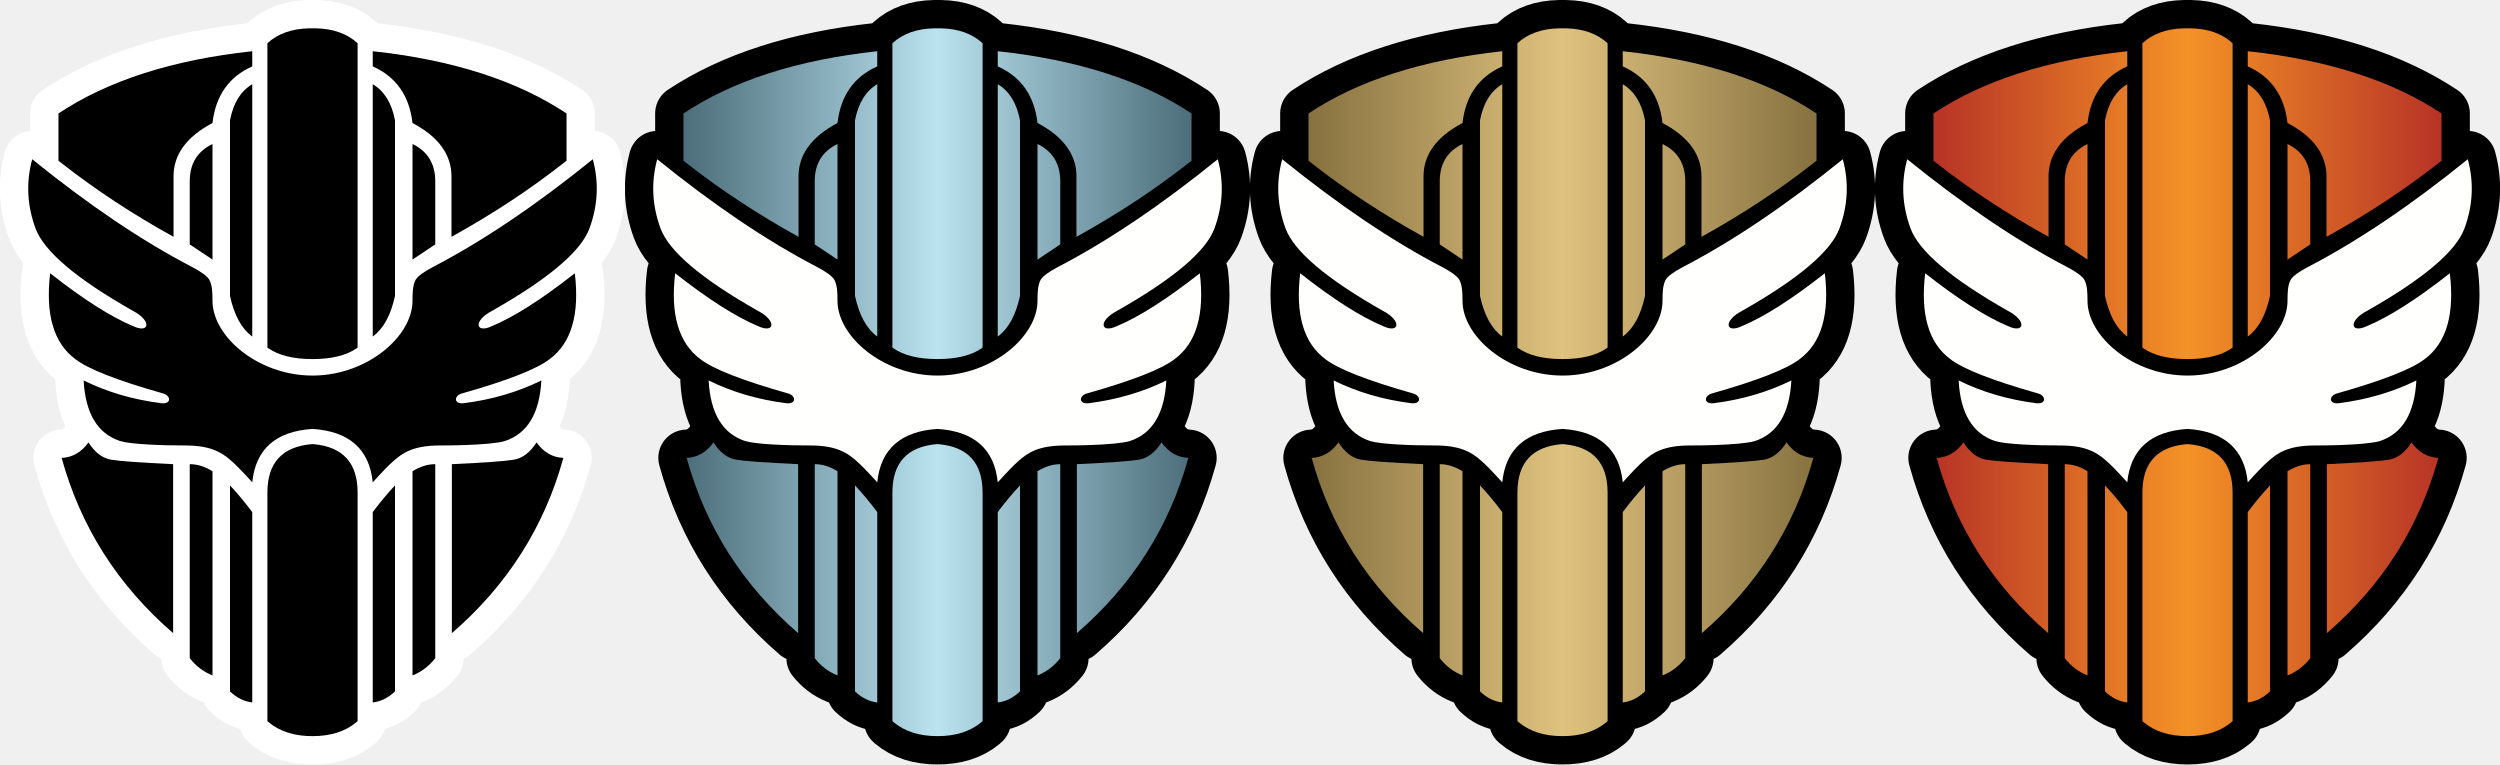
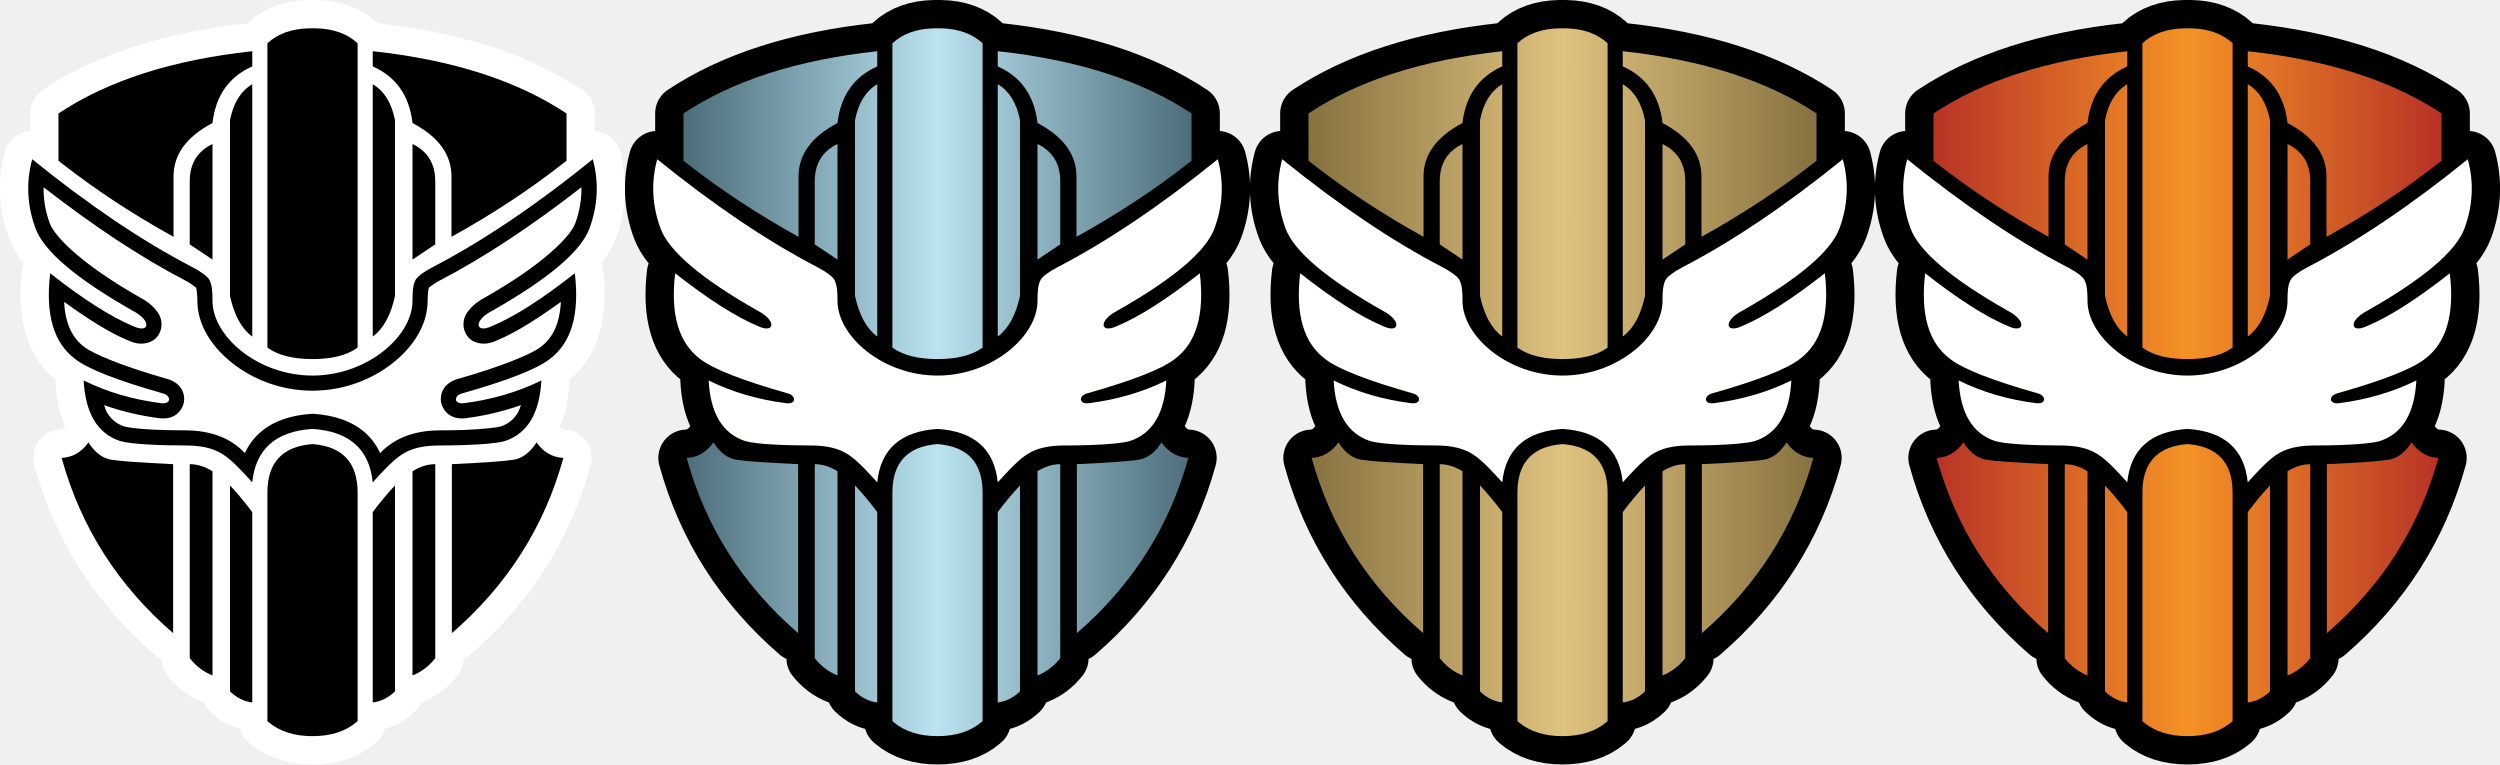
<svg xmlns="http://www.w3.org/2000/svg" xmlns:xlink="http://www.w3.org/1999/xlink" class="set-header-symbol" focusable="false" aria-hidden="true" viewBox="0 0 706.389 216" version="1.1" id="svg4" width="706.389" height="216">
  <defs id="defs8">
    <linearGradient id="linearGradient1067">
      <stop style="stop-color:#b73326;stop-opacity:1" offset="0" id="stop1061" />
      <stop id="stop1063" offset="0.5" style="stop-color:#f49226;stop-opacity:1" />
      <stop style="stop-color:#b73326;stop-opacity:1" offset="1" id="stop1065" />
    </linearGradient>
    <linearGradient id="linearGradient1083">
      <stop style="stop-color:#86713f;stop-opacity:1" offset="0" id="stop1077" />
      <stop id="stop1079" offset="0.5" style="stop-color:#dfc27f;stop-opacity:1" />
      <stop style="stop-color:#86713f;stop-opacity:1" offset="1" id="stop1081" />
    </linearGradient>
    <linearGradient id="linearGradient1099">
      <stop style="stop-color:#4c6d7a;stop-opacity:1" offset="0" id="stop1093" />
      <stop id="stop1095" offset="0.5" style="stop-color:#bae2ef;stop-opacity:1" />
      <stop style="stop-color:#4c6d7a;stop-opacity:1" offset="1" id="stop1097" />
    </linearGradient>
    <linearGradient xlink:href="#linearGradient1067" id="linearGradient2114" x1="-285.522" y1="92.116" x2="-141.964" y2="92.116" gradientUnits="userSpaceOnUse" />
    <linearGradient xlink:href="#linearGradient1083" id="linearGradient2439" gradientUnits="userSpaceOnUse" x1="-285.522" y1="92.116" x2="-141.964" y2="92.116" gradientTransform="translate(-186.02,-7.154613)" />
    <linearGradient xlink:href="#linearGradient1099" id="linearGradient2476" gradientUnits="userSpaceOnUse" x1="-285.522" y1="92.116" x2="-141.964" y2="92.116" gradientTransform="translate(-355.9421,-0.894324)" />
  </defs>
  <g id="g2389" transform="translate(831.8348,15.88432)">
    <path d="m -226.203,188.124 -0.283,-0.245 v -64.572 c 0,-8.492 4.248,-13.063 12.743,-13.712 l 0.347,0.029 c 8.264,0.746 12.396,5.307 12.396,13.683 v 64.572 l -0.283,0.245 c -3.144,2.661 -7.297,3.992 -12.46,3.992 -5.163,0 -9.316,-1.33 -12.46,-3.992 z m -10.854,-66.853 c 2.097,2.226 4.194,4.74 6.29,7.543 v 53.78 c -2.3,-0.26 -4.396,-1.302 -6.29,-3.127 z m 46.626,0 v 58.196 c -1.894,1.825 -3.99,2.867 -6.29,3.127 v -53.78 c 2.096,-2.803 4.193,-5.317 6.29,-7.543 z m -58,-6.002 c 2.143,0 4.286,0.667 6.43,2.003 v 57.692 c -2.51,-0.993 -4.652,-2.617 -6.43,-4.872 z m 69.373,0 v 54.823 c -1.777,2.255 -3.92,3.879 -6.428,4.872 v -57.692 c 2.143,-1.336 4.286,-2.003 6.428,-2.003 z m -97.99,-6.146 c 1.819,2.845 3.957,4.473 6.415,4.884 2.458,0.411 8.295,0.832 17.51,1.262 v 47.744 c -15.636,-13.513 -26.137,-30.018 -31.503,-49.516 3.071,-0.136 5.598,-1.594 7.579,-4.374 z m 126.607,0 c 1.981,2.78 4.508,4.238 7.579,4.374 -5.366,19.498 -15.867,36.003 -31.504,49.516 v -47.744 c 9.216,-0.43 15.053,-0.85 17.511,-1.262 2.458,-0.41 4.596,-2.039 6.414,-4.884 z m -80.325,11.283 c -2.68,-2.968 -4.636,-4.98 -5.868,-6.033 l -0.144,-0.128 -0.293,-0.255 c -2.513,-2.157 -5.614,-4.004 -12.68,-4.004 -6.647,0 -15.289,-0.32 -18.353,-1.251 -6.371,-2.102 -9.806,-7.81 -10.306,-17.125 6.615,3.28 13.952,5.43 22.012,6.448 2.885,0.265 2.669,-2.22 0.334,-2.797 -12.849,-3.644 -21.084,-6.873 -24.707,-9.687 -6.116,-4.55 -8.48,-12.63 -7.092,-24.24 9.317,7.32 17.115,12.293 23.393,14.916 4.7,2.224 5.395,-1.492 0,-4.293 -16,-9.073 -25.185,-16.86 -27.556,-23.36 -2.371,-6.503 -2.676,-12.998 -0.916,-19.486 16.045,12.99 31.111,23.143 45.195,30.46 2.59,1.363 4.204,2.55 4.838,3.563 0.861,1.573 0.907,3.812 0.907,5.963 0,10.108 12.896,21.138 28.258,21.138 l 0.46,-0.003 c 15.158,-0.217 27.798,-11.128 27.798,-21.135 0,-2.151 0.046,-4.39 0.907,-5.963 0.634,-1.012 2.247,-2.2 4.838,-3.563 14.085,-7.317 29.15,-17.47 45.196,-30.46 1.76,6.49 1.454,12.984 -0.917,19.485 -2.371,6.501 -11.557,14.288 -27.556,23.361 -5.395,2.801 -4.7,6.517 0,4.293 6.278,-2.623 14.076,-7.595 23.393,-14.917 1.388,11.611 -0.976,19.691 -7.092,24.241 -3.623,2.814 -11.858,6.043 -24.707,9.687 -2.335,0.577 -2.551,3.062 0.334,2.797 8.06,-1.019 15.397,-3.168 22.012,-6.448 -0.5,9.315 -3.935,15.023 -10.306,17.125 -2.023,0.615 -6.474,0.963 -11.179,1.129 l -0.857,0.028 c -2.15,0.065 -4.323,0.094 -6.317,0.094 -7.482,0 -10.518,2.07 -13.117,4.387 -1.232,1.054 -3.187,3.065 -5.868,6.033 -0.95,-9.386 -6.623,-14.418 -17.022,-15.098 -10.399,0.68 -16.073,5.712 -17.022,15.098 z m 4.551,-37.882 -0.272,-0.194 v -85.997 c 2.953,-2.716 6.898,-4.12 11.835,-4.213 l 0.452,-0.004 0.457,0.002 0.457,-0.002 0.452,0.004 c 4.937,0.093 8.882,1.497 11.834,4.213 v 85.997 l -0.272,0.194 c -2.944,2.033 -7.1,3.05 -12.471,3.05 -5.37,0 -9.527,-1.017 -12.47,-3.05 z m -4.551,-74.61 v 71.29 c -3.016,-2.193 -5.112,-6.024 -6.291,-11.491 v -49.598 c 0.93,-4.874 3.027,-8.274 6.29,-10.2 z m 34.044,0 c 3.264,1.927 5.361,5.327 6.291,10.2 v 49.599 c -1.179,5.467 -3.275,9.298 -6.29,11.492 v -71.29 z m -45.28,16.895 v 32.652 a 375.803,375.803 0 0 0 -6.428,-4.285 v -17.827 c 0,-4.968 2.142,-8.48 6.428,-10.54 z m 56.516,0 c 4.286,2.06 6.428,5.572 6.428,10.54 v 17.827 a 375.803,375.803 0 0 0 -6.428,4.285 z m -45.279,-26.221 v 4.285 c -6.605,2.95 -10.35,8.284 -11.236,16.001 -7.36,3.886 -11.032,8.946 -11.012,15.178 l 0.004,0.33 v 16.65 c -11.44,-6.328 -21.927,-13.22 -31.458,-20.677 l -1.055,-0.831 v -13.353 c 13.98,-9.288 32.232,-15.15 54.757,-17.584 z m 34.044,0 c 22.525,2.434 40.777,8.296 54.757,17.584 v 13.352 l -1.055,0.83 c -9.531,7.458 -20.018,14.35 -31.458,20.677 v -16.65 l 0.004,-0.329 c 0.02,-6.232 -3.651,-11.292 -11.012,-15.178 -0.886,-7.717 -4.631,-13.05 -11.236,-16 v -4.287 z" fill="#000000" fill-rule="nonzero" id="path2-0" style="fill:none;stroke:#000000;stroke-width:16;stroke-linecap:butt;stroke-linejoin:round;stroke-miterlimit:4;stroke-dasharray:none;stroke-opacity:1" />
    <path d="m -226.203,188.124 -0.283,-0.245 v -64.572 c 0,-8.492 4.248,-13.063 12.743,-13.712 l 0.347,0.029 c 8.264,0.746 12.396,5.307 12.396,13.683 v 64.572 l -0.283,0.245 c -3.144,2.661 -7.297,3.992 -12.46,3.992 -5.163,0 -9.316,-1.33 -12.46,-3.992 z m -10.854,-66.853 c 2.097,2.226 4.194,4.74 6.29,7.543 v 53.78 c -2.3,-0.26 -4.396,-1.302 -6.29,-3.127 z m 46.626,0 v 58.196 c -1.894,1.825 -3.99,2.867 -6.29,3.127 v -53.78 c 2.096,-2.803 4.193,-5.317 6.29,-7.543 z m -58,-6.002 c 2.143,0 4.286,0.667 6.43,2.003 v 57.692 c -2.51,-0.993 -4.652,-2.617 -6.43,-4.872 z m 69.373,0 v 54.823 c -1.777,2.255 -3.92,3.879 -6.428,4.872 v -57.692 c 2.143,-1.336 4.286,-2.003 6.428,-2.003 z m -97.99,-6.146 c 1.819,2.845 3.957,4.473 6.415,4.884 2.458,0.411 8.295,0.832 17.51,1.262 v 47.744 c -15.636,-13.513 -26.137,-30.018 -31.503,-49.516 3.071,-0.136 5.598,-1.594 7.579,-4.374 z m 126.607,0 c 1.981,2.78 4.508,4.238 7.579,4.374 -5.366,19.498 -15.867,36.003 -31.504,49.516 v -47.744 c 9.216,-0.43 15.053,-0.85 17.511,-1.262 2.458,-0.41 4.596,-2.039 6.414,-4.884 z m -75.774,-26.599 -0.272,-0.194 v -85.997 c 2.953,-2.716 6.898,-4.12 11.835,-4.213 l 0.452,-0.004 0.457,0.002 0.457,-0.002 0.452,0.004 c 4.937,0.093 8.882,1.497 11.834,4.213 v 85.997 l -0.272,0.194 c -2.944,2.033 -7.1,3.05 -12.471,3.05 -5.37,0 -9.527,-1.017 -12.47,-3.05 z m -4.551,-74.61 v 71.29 c -3.016,-2.193 -5.112,-6.024 -6.291,-11.491 v -49.598 c 0.93,-4.874 3.027,-8.274 6.29,-10.2 z m 34.044,0 c 3.264,1.927 5.361,5.327 6.291,10.2 v 49.599 c -1.179,5.467 -3.275,9.298 -6.29,11.492 v -71.29 z m -45.28,16.895 v 32.652 c -2.128,-1.45 -4.271,-2.879 -6.428,-4.285 v -17.827 c 0,-4.968 2.142,-8.48 6.428,-10.54 z m 56.516,0 c 4.286,2.06 6.428,5.572 6.428,10.54 v 17.827 c -2.157,1.406 -4.3,2.835 -6.428,4.285 z m -45.279,-26.221 v 4.285 c -6.605,2.95 -10.35,8.284 -11.236,16.001 -7.36,3.886 -11.032,8.946 -11.012,15.178 l 0.004,0.33 v 16.65 c -11.44,-6.328 -21.927,-13.22 -31.458,-20.677 l -1.055,-0.831 v -13.353 c 13.98,-9.288 32.232,-15.15 54.757,-17.584 z m 34.044,0 c 22.525,2.434 40.777,8.296 54.757,17.584 v 13.352 l -1.055,0.83 c -9.531,7.458 -20.018,14.35 -31.458,20.677 v -16.65 l 0.004,-0.329 c 0.02,-6.232 -3.651,-11.292 -11.012,-15.178 -0.886,-7.717 -4.631,-13.05 -11.236,-16 v -4.287 z" fill="#000000" fill-rule="nonzero" id="path2-2" style="fill:url(#linearGradient2114);fill-opacity:1" />
    <path style="fill:#fffffd;fill-opacity:1" d="m -230.766,120.406 c -2.68,-2.968 -4.636,-4.98 -5.868,-6.033 l -0.144,-0.128 -0.293,-0.255 c -2.513,-2.157 -5.614,-4.004 -12.68,-4.004 -6.647,0 -15.289,-0.32 -18.353,-1.251 -6.371,-2.102 -9.806,-7.81 -10.306,-17.125 6.615,3.28 13.952,5.43 22.012,6.448 2.885,0.265 2.669,-2.22 0.334,-2.797 -12.849,-3.644 -21.084,-6.873 -24.707,-9.687 -6.116,-4.55 -8.48,-12.63 -7.092,-24.24 9.317,7.32 17.115,12.293 23.393,14.916 4.7,2.224 5.395,-1.492 0,-4.293 -16,-9.073 -25.185,-16.86 -27.556,-23.36 -2.371,-6.503 -2.676,-12.998 -0.916,-19.486 16.045,12.99 31.111,23.143 45.195,30.46 2.59,1.363 4.204,2.55 4.838,3.563 0.861,1.573 0.907,3.812 0.907,5.963 0,10.108 12.896,21.138 28.258,21.138 l 0.46,-0.003 c 15.158,-0.217 27.798,-11.128 27.798,-21.135 0,-2.151 0.046,-4.39 0.907,-5.963 0.634,-1.012 2.247,-2.2 4.838,-3.563 14.085,-7.317 29.15,-17.47 45.196,-30.46 1.76,6.49 1.454,12.984 -0.917,19.485 -2.371,6.501 -11.557,14.288 -27.556,23.361 -5.395,2.801 -4.7,6.517 0,4.293 6.278,-2.623 14.076,-7.595 23.393,-14.917 1.388,11.611 -0.976,19.691 -7.092,24.241 -3.623,2.814 -11.858,6.043 -24.707,9.687 -2.335,0.577 -2.551,3.062 0.334,2.797 8.06,-1.019 15.397,-3.168 22.012,-6.448 -0.5,9.315 -3.935,15.023 -10.306,17.125 -2.023,0.615 -6.474,0.963 -11.179,1.129 l -0.857,0.028 c -2.15,0.065 -4.323,0.094 -6.317,0.094 -7.482,0 -10.518,2.07 -13.117,4.387 -1.232,1.054 -3.187,3.065 -5.868,6.033 -0.95,-9.386 -6.623,-14.418 -17.022,-15.098 -10.399,0.68 -16.073,5.712 -17.022,15.098 z" id="path1447" />
  </g>
  <g id="g2528" transform="translate(841.2575,23.03893)">
    <path d="m -412.223,180.969 -0.283,-0.245 v -64.572 c 0,-8.492 4.248,-13.063 12.743,-13.712 l 0.347,0.029 c 8.264,0.746 12.396,5.307 12.396,13.683 v 64.572 l -0.283,0.245 c -3.144,2.661 -7.297,3.992 -12.46,3.992 -5.163,0 -9.316,-1.33 -12.46,-3.992 z m -10.854,-66.853 c 2.097,2.226 4.194,4.74 6.29,7.543 v 53.78 c -2.3,-0.26 -4.396,-1.302 -6.29,-3.127 z m 46.626,0 v 58.196 c -1.894,1.825 -3.99,2.867 -6.29,3.127 v -53.78 c 2.096,-2.803 4.193,-5.317 6.29,-7.543 z m -58,-6.002 c 2.143,0 4.286,0.667 6.43,2.003 v 57.692 c -2.51,-0.993 -4.652,-2.617 -6.43,-4.872 z m 69.373,0 v 54.823 c -1.777,2.255 -3.92,3.879 -6.428,4.872 v -57.692 c 2.143,-1.336 4.286,-2.003 6.428,-2.003 z m -97.99,-6.146 c 1.819,2.845 3.957,4.473 6.415,4.884 2.458,0.411 8.295,0.832 17.51,1.262 v 47.744 c -15.636,-13.513 -26.137,-30.018 -31.503,-49.516 3.071,-0.136 5.598,-1.594 7.579,-4.374 z m 126.607,0 c 1.981,2.78 4.508,4.238 7.579,4.374 -5.366,19.498 -15.867,36.003 -31.504,49.516 v -47.744 c 9.216,-0.43 15.053,-0.85 17.511,-1.262 2.458,-0.41 4.596,-2.039 6.414,-4.884 z m -80.325,11.283 c -2.68,-2.968 -4.636,-4.98 -5.868,-6.033 l -0.144,-0.128 -0.293,-0.255 c -2.513,-2.157 -5.614,-4.004 -12.68,-4.004 -6.647,0 -15.289,-0.32 -18.353,-1.251 -6.371,-2.102 -9.806,-7.81 -10.306,-17.125 6.615,3.28 13.952,5.43 22.012,6.448 2.885,0.265 2.669,-2.22 0.334,-2.797 -12.849,-3.644 -21.084,-6.873 -24.707,-9.687 -6.116,-4.55 -8.48,-12.63 -7.092,-24.24 9.317,7.32 17.115,12.293 23.393,14.916 4.7,2.224 5.395,-1.492 0,-4.293 -16,-9.073 -25.185,-16.86 -27.556,-23.36 -2.371,-6.503 -2.676,-12.998 -0.916,-19.486 16.045,12.99 31.111,23.143 45.195,30.46 2.59,1.363 4.204,2.55 4.838,3.563 0.861,1.573 0.907,3.812 0.907,5.963 0,10.108 12.896,21.138 28.258,21.138 l 0.46,-0.003 c 15.158,-0.217 27.798,-11.128 27.798,-21.135 0,-2.151 0.046,-4.39 0.907,-5.963 0.634,-1.012 2.247,-2.2 4.838,-3.563 14.085,-7.317 29.15,-17.47 45.196,-30.46 1.76,6.49 1.454,12.984 -0.917,19.485 -2.371,6.501 -11.557,14.288 -27.556,23.361 -5.395,2.801 -4.7,6.517 0,4.293 6.278,-2.623 14.076,-7.595 23.393,-14.917 1.388,11.611 -0.976,19.691 -7.092,24.241 -3.623,2.814 -11.858,6.043 -24.707,9.687 -2.335,0.577 -2.551,3.062 0.334,2.797 8.06,-1.019 15.397,-3.168 22.012,-6.448 -0.5,9.315 -3.935,15.023 -10.306,17.125 -2.023,0.615 -6.474,0.963 -11.179,1.129 l -0.857,0.028 c -2.15,0.065 -4.323,0.094 -6.317,0.094 -7.482,0 -10.518,2.07 -13.117,4.387 -1.232,1.054 -3.187,3.065 -5.868,6.033 -0.95,-9.386 -6.623,-14.418 -17.022,-15.098 -10.399,0.68 -16.073,5.712 -17.022,15.098 z m 4.551,-37.882 -0.272,-0.194 v -85.997 c 2.953,-2.716 6.898,-4.12 11.835,-4.213 l 0.452,-0.004 0.457,0.002 0.457,-0.002 0.452,0.004 c 4.937,0.093 8.882,1.497 11.834,4.213 v 85.997 l -0.272,0.194 c -2.944,2.033 -7.1,3.05 -12.471,3.05 -5.37,0 -9.527,-1.017 -12.47,-3.05 z m -4.551,-74.61 V 72.049 c -3.016,-2.193 -5.112,-6.024 -6.291,-11.491 v -49.598 c 0.93,-4.874 3.027,-8.274 6.29,-10.2 z m 34.044,0 c 3.264,1.927 5.361,5.327 6.291,10.2 v 49.599 c -1.179,5.467 -3.275,9.298 -6.29,11.492 V 0.76 Z m -45.28,16.895 v 32.652 a 375.803,375.803 0 0 0 -6.428,-4.285 v -17.827 c 0,-4.968 2.142,-8.48 6.428,-10.54 z m 56.516,0 c 4.286,2.06 6.428,5.572 6.428,10.54 v 17.827 a 375.803,375.803 0 0 0 -6.428,4.285 z m -45.279,-26.221 v 4.285 c -6.605,2.95 -10.35,8.284 -11.236,16.001 -7.36,3.886 -11.032,8.946 -11.012,15.178 l 0.004,0.33 v 16.65 c -11.44,-6.328 -21.927,-13.22 -31.458,-20.677 l -1.055,-0.831 V 9.016 c 13.98,-9.288 32.232,-15.15 54.757,-17.584 z m 34.044,0 c 22.525,2.434 40.777,8.296 54.757,17.584 V 22.369 l -1.055,0.83 c -9.531,7.458 -20.018,14.35 -31.458,20.677 v -16.65 l 0.004,-0.329 c 0.02,-6.232 -3.651,-11.292 -11.012,-15.178 -0.886,-7.717 -4.631,-13.05 -11.236,-16 v -4.287 z" fill="#000000" fill-rule="nonzero" id="path2-0-5" style="fill:none;stroke:#000000;stroke-width:16;stroke-linecap:butt;stroke-linejoin:round;stroke-miterlimit:4;stroke-dasharray:none;stroke-opacity:1" />
    <path d="m -412.223,180.969 -0.283,-0.245 v -64.572 c 0,-8.492 4.248,-13.063 12.743,-13.712 l 0.347,0.029 c 8.264,0.746 12.396,5.307 12.396,13.683 v 64.572 l -0.283,0.245 c -3.144,2.661 -7.297,3.992 -12.46,3.992 -5.163,0 -9.316,-1.33 -12.46,-3.992 z m -10.854,-66.853 c 2.097,2.226 4.194,4.74 6.29,7.543 v 53.78 c -2.3,-0.26 -4.396,-1.302 -6.29,-3.127 z m 46.626,0 v 58.196 c -1.894,1.825 -3.99,2.867 -6.29,3.127 v -53.78 c 2.096,-2.803 4.193,-5.317 6.29,-7.543 z m -58,-6.002 c 2.143,0 4.286,0.667 6.43,2.003 v 57.692 c -2.51,-0.993 -4.652,-2.617 -6.43,-4.872 z m 69.373,0 v 54.823 c -1.777,2.255 -3.92,3.879 -6.428,4.872 v -57.692 c 2.143,-1.336 4.286,-2.003 6.428,-2.003 z m -97.99,-6.146 c 1.819,2.845 3.957,4.473 6.415,4.884 2.458,0.411 8.295,0.832 17.51,1.262 v 47.744 c -15.636,-13.513 -26.137,-30.018 -31.503,-49.516 3.071,-0.136 5.598,-1.594 7.579,-4.374 z m 126.607,0 c 1.981,2.78 4.508,4.238 7.579,4.374 -5.366,19.498 -15.867,36.003 -31.504,49.516 v -47.744 c 9.216,-0.43 15.053,-0.85 17.511,-1.262 2.458,-0.41 4.596,-2.039 6.414,-4.884 z m -75.774,-26.599 -0.272,-0.194 v -85.997 c 2.953,-2.716 6.898,-4.12 11.835,-4.213 l 0.452,-0.004 0.457,0.002 0.457,-0.002 0.452,0.004 c 4.937,0.093 8.882,1.497 11.834,4.213 v 85.997 l -0.272,0.194 c -2.944,2.033 -7.1,3.05 -12.471,3.05 -5.37,0 -9.527,-1.017 -12.47,-3.05 z m -4.551,-74.61 V 72.049 c -3.016,-2.193 -5.112,-6.024 -6.291,-11.491 v -49.598 c 0.93,-4.874 3.027,-8.274 6.29,-10.2 z m 34.044,0 c 3.264,1.927 5.361,5.327 6.291,10.2 v 49.599 c -1.179,5.467 -3.275,9.298 -6.29,11.492 V 0.76 Z m -45.28,16.895 v 32.652 c -2.128,-1.45 -4.271,-2.879 -6.428,-4.285 v -17.827 c 0,-4.968 2.142,-8.48 6.428,-10.54 z m 56.516,0 c 4.286,2.06 6.428,5.572 6.428,10.54 v 17.827 c -2.157,1.406 -4.3,2.835 -6.428,4.285 z m -45.279,-26.221 v 4.285 c -6.605,2.95 -10.35,8.284 -11.236,16.001 -7.36,3.886 -11.032,8.946 -11.012,15.178 l 0.004,0.33 v 16.65 c -11.44,-6.328 -21.927,-13.22 -31.458,-20.677 l -1.055,-0.831 V 9.016 c 13.98,-9.288 32.232,-15.15 54.757,-17.584 z m 34.044,0 c 22.525,2.434 40.777,8.296 54.757,17.584 V 22.369 l -1.055,0.83 c -9.531,7.458 -20.018,14.35 -31.458,20.677 v -16.65 l 0.004,-0.329 c 0.02,-6.232 -3.651,-11.292 -11.012,-15.178 -0.886,-7.717 -4.631,-13.05 -11.236,-16 v -4.287 z" fill="#000000" fill-rule="nonzero" id="path2-2-9" style="fill:url(#linearGradient2439);fill-opacity:1" />
    <path style="fill:#fffffd;fill-opacity:1" d="m -416.786,113.251 c -2.68,-2.968 -4.636,-4.98 -5.868,-6.033 l -0.144,-0.128 -0.293,-0.255 c -2.513,-2.157 -5.614,-4.004 -12.68,-4.004 -6.647,0 -15.289,-0.32 -18.353,-1.251 -6.371,-2.102 -9.806,-7.81 -10.306,-17.125 6.615,3.28 13.952,5.43 22.012,6.448 2.885,0.265 2.669,-2.22 0.334,-2.797 -12.849,-3.644 -21.084,-6.873 -24.707,-9.687 -6.116,-4.55 -8.48,-12.63 -7.092,-24.24 9.317,7.32 17.115,12.293 23.393,14.916 4.7,2.224 5.395,-1.492 0,-4.293 -16,-9.073 -25.185,-16.86 -27.556,-23.36 -2.371,-6.503 -2.676,-12.998 -0.916,-19.486 16.045,12.99 31.111,23.143 45.195,30.46 2.59,1.363 4.204,2.55 4.838,3.563 0.861,1.573 0.907,3.812 0.907,5.963 0,10.108 12.896,21.138 28.258,21.138 l 0.46,-0.003 c 15.158,-0.217 27.798,-11.128 27.798,-21.135 0,-2.151 0.046,-4.39 0.907,-5.963 0.634,-1.012 2.247,-2.2 4.838,-3.563 14.085,-7.317 29.15,-17.47 45.196,-30.46 1.76,6.49 1.454,12.984 -0.917,19.485 -2.371,6.501 -11.557,14.288 -27.556,23.361 -5.395,2.801 -4.7,6.517 0,4.293 6.278,-2.623 14.076,-7.595 23.393,-14.917 1.388,11.611 -0.976,19.691 -7.092,24.241 -3.623,2.814 -11.858,6.043 -24.707,9.687 -2.335,0.577 -2.551,3.062 0.334,2.797 8.06,-1.019 15.397,-3.168 22.012,-6.448 -0.5,9.315 -3.935,15.023 -10.306,17.125 -2.023,0.615 -6.474,0.963 -11.179,1.129 l -0.857,0.028 c -2.15,0.065 -4.323,0.094 -6.317,0.094 -7.482,0 -10.518,2.07 -13.117,4.387 -1.232,1.054 -3.187,3.065 -5.868,6.033 -0.95,-9.386 -6.623,-14.418 -17.022,-15.098 -10.399,0.68 -16.073,5.712 -17.022,15.098 z" id="path1447-7" />
  </g>
  <g id="g2533" transform="translate(834.5823,16.77864)">
    <path d="m -582.146,187.229 -0.283,-0.245 v -64.572 c 0,-8.492 4.248,-13.063 12.743,-13.712 l 0.347,0.029 c 8.264,0.746 12.396,5.307 12.396,13.683 v 64.572 l -0.283,0.245 c -3.144,2.661 -7.297,3.992 -12.46,3.992 -5.163,0 -9.316,-1.33 -12.46,-3.992 z m -10.854,-66.853 c 2.097,2.226 4.194,4.74 6.29,7.543 v 53.78 c -2.3,-0.26 -4.396,-1.302 -6.29,-3.127 z m 46.626,0 v 58.196 c -1.894,1.825 -3.99,2.867 -6.29,3.127 v -53.78 c 2.096,-2.803 4.193,-5.317 6.29,-7.543 z m -58,-6.002 c 2.143,0 4.286,0.667 6.43,2.003 v 57.692 c -2.51,-0.993 -4.652,-2.617 -6.43,-4.872 z m 69.373,0 v 54.823 c -1.777,2.255 -3.92,3.879 -6.428,4.872 v -57.692 c 2.143,-1.336 4.286,-2.003 6.428,-2.003 z m -97.99,-6.146 c 1.819,2.845 3.957,4.473 6.415,4.884 2.458,0.411 8.295,0.832 17.51,1.262 v 47.744 c -15.636,-13.513 -26.137,-30.018 -31.503,-49.516 3.071,-0.136 5.598,-1.594 7.579,-4.374 z m 126.607,0 c 1.981,2.78 4.508,4.238 7.579,4.374 -5.366,19.498 -15.867,36.003 -31.504,49.516 v -47.744 c 9.216,-0.43 15.053,-0.85 17.511,-1.262 2.458,-0.41 4.596,-2.039 6.414,-4.884 z m -80.325,11.283 c -2.68,-2.968 -4.636,-4.98 -5.868,-6.033 l -0.144,-0.128 -0.293,-0.255 c -2.513,-2.157 -5.614,-4.004 -12.68,-4.004 -6.647,0 -15.289,-0.32 -18.353,-1.251 -6.371,-2.102 -9.806,-7.81 -10.306,-17.125 6.615,3.28 13.952,5.43 22.012,6.448 2.885,0.265 2.669,-2.22 0.334,-2.797 -12.849,-3.644 -21.084,-6.873 -24.707,-9.687 -6.116,-4.55 -8.48,-12.63 -7.092,-24.24 9.317,7.32 17.115,12.293 23.393,14.916 4.7,2.224 5.395,-1.492 0,-4.293 -16,-9.073 -25.185,-16.86 -27.556,-23.36 -2.371,-6.503 -2.676,-12.998 -0.916,-19.486 16.045,12.99 31.111,23.143 45.195,30.46 2.59,1.363 4.204,2.55 4.838,3.563 0.861,1.573 0.907,3.812 0.907,5.963 0,10.108 12.896,21.138 28.258,21.138 l 0.46,-0.003 c 15.158,-0.217 27.798,-11.128 27.798,-21.135 0,-2.151 0.046,-4.39 0.907,-5.963 0.634,-1.012 2.247,-2.2 4.838,-3.563 14.085,-7.317 29.15,-17.47 45.196,-30.46 1.76,6.49 1.454,12.984 -0.917,19.485 -2.371,6.501 -11.557,14.288 -27.556,23.361 -5.395,2.801 -4.7,6.517 0,4.293 6.278,-2.623 14.076,-7.595 23.393,-14.917 1.388,11.611 -0.976,19.691 -7.092,24.241 -3.623,2.814 -11.858,6.043 -24.707,9.687 -2.335,0.577 -2.551,3.062 0.334,2.797 8.06,-1.019 15.397,-3.168 22.012,-6.448 -0.5,9.315 -3.935,15.023 -10.306,17.125 -2.023,0.615 -6.474,0.963 -11.179,1.129 l -0.857,0.028 c -2.15,0.065 -4.323,0.094 -6.317,0.094 -7.482,0 -10.518,2.07 -13.117,4.387 -1.232,1.054 -3.187,3.065 -5.868,6.033 -0.95,-9.386 -6.623,-14.418 -17.022,-15.098 -10.399,0.68 -16.073,5.712 -17.022,15.098 z m 4.551,-37.882 -0.272,-0.194 v -85.997 c 2.953,-2.716 6.898,-4.12 11.835,-4.213 l 0.452,-0.004 0.457,0.002 0.457,-0.002 0.452,0.004 c 4.937,0.093 8.882,1.497 11.834,4.213 v 85.997 l -0.272,0.194 c -2.944,2.033 -7.1,3.05 -12.471,3.05 -5.37,0 -9.527,-1.017 -12.47,-3.05 z m -4.551,-74.61 v 71.29 c -3.016,-2.193 -5.112,-6.024 -6.291,-11.491 v -49.598 c 0.93,-4.874 3.027,-8.274 6.29,-10.2 z m 34.044,0 c 3.264,1.927 5.361,5.327 6.291,10.2 v 49.599 c -1.179,5.467 -3.275,9.298 -6.29,11.492 v -71.29 z m -45.28,16.895 v 32.652 a 375.803,375.803 0 0 0 -6.428,-4.285 v -17.827 c 0,-4.968 2.142,-8.48 6.428,-10.54 z m 56.516,0 c 4.286,2.06 6.428,5.572 6.428,10.54 v 17.827 a 375.803,375.803 0 0 0 -6.428,4.285 z m -45.279,-26.221 v 4.285 c -6.605,2.95 -10.35,8.284 -11.236,16.001 -7.36,3.886 -11.032,8.946 -11.012,15.178 l 0.004,0.33 v 16.65 c -11.44,-6.328 -21.927,-13.22 -31.458,-20.677 l -1.055,-0.831 v -13.353 c 13.98,-9.288 32.232,-15.15 54.757,-17.584 z m 34.044,0 c 22.525,2.434 40.777,8.296 54.757,17.584 v 13.352 l -1.055,0.83 c -9.531,7.458 -20.018,14.35 -31.458,20.677 v -16.65 l 0.004,-0.329 c 0.02,-6.232 -3.651,-11.292 -11.012,-15.178 -0.886,-7.717 -4.631,-13.05 -11.236,-16 v -4.287 z" fill="#000000" fill-rule="nonzero" id="path2-0-2" style="fill:none;stroke:#000000;stroke-width:16;stroke-linecap:butt;stroke-linejoin:round;stroke-miterlimit:4;stroke-dasharray:none;stroke-opacity:1" />
    <path d="m -582.146,187.229 -0.283,-0.245 v -64.572 c 0,-8.492 4.248,-13.063 12.743,-13.712 l 0.347,0.029 c 8.264,0.746 12.396,5.307 12.396,13.683 v 64.572 l -0.283,0.245 c -3.144,2.661 -7.297,3.992 -12.46,3.992 -5.163,0 -9.316,-1.33 -12.46,-3.992 z m -10.854,-66.853 c 2.097,2.226 4.194,4.74 6.29,7.543 v 53.78 c -2.3,-0.26 -4.396,-1.302 -6.29,-3.127 z m 46.626,0 v 58.196 c -1.894,1.825 -3.99,2.867 -6.29,3.127 v -53.78 c 2.096,-2.803 4.193,-5.317 6.29,-7.543 z m -58,-6.002 c 2.143,0 4.286,0.667 6.43,2.003 v 57.692 c -2.51,-0.993 -4.652,-2.617 -6.43,-4.872 z m 69.373,0 v 54.823 c -1.777,2.255 -3.92,3.879 -6.428,4.872 v -57.692 c 2.143,-1.336 4.286,-2.003 6.428,-2.003 z m -97.99,-6.146 c 1.819,2.845 3.957,4.473 6.415,4.884 2.458,0.411 8.295,0.832 17.51,1.262 v 47.744 c -15.636,-13.513 -26.137,-30.018 -31.503,-49.516 3.071,-0.136 5.598,-1.594 7.579,-4.374 z m 126.607,0 c 1.981,2.78 4.508,4.238 7.579,4.374 -5.366,19.498 -15.867,36.003 -31.504,49.516 v -47.744 c 9.216,-0.43 15.053,-0.85 17.511,-1.262 2.458,-0.41 4.596,-2.039 6.414,-4.884 z m -75.774,-26.599 -0.272,-0.194 v -85.997 c 2.953,-2.716 6.898,-4.12 11.835,-4.213 l 0.452,-0.004 0.457,0.002 0.457,-0.002 0.452,0.004 c 4.937,0.093 8.882,1.497 11.834,4.213 v 85.997 l -0.272,0.194 c -2.944,2.033 -7.1,3.05 -12.471,3.05 -5.37,0 -9.527,-1.017 -12.47,-3.05 z m -4.551,-74.61 v 71.29 c -3.016,-2.193 -5.112,-6.024 -6.291,-11.491 v -49.598 c 0.93,-4.874 3.027,-8.274 6.29,-10.2 z m 34.044,0 c 3.264,1.927 5.361,5.327 6.291,10.2 v 49.599 c -1.179,5.467 -3.275,9.298 -6.29,11.492 v -71.29 z m -45.28,16.895 v 32.652 c -2.128,-1.45 -4.271,-2.879 -6.428,-4.285 v -17.827 c 0,-4.968 2.142,-8.48 6.428,-10.54 z m 56.516,0 c 4.286,2.06 6.428,5.572 6.428,10.54 v 17.827 c -2.157,1.406 -4.3,2.835 -6.428,4.285 z m -45.279,-26.221 v 4.285 c -6.605,2.95 -10.35,8.284 -11.236,16.001 -7.36,3.886 -11.032,8.946 -11.012,15.178 l 0.004,0.33 v 16.65 c -11.44,-6.328 -21.927,-13.22 -31.458,-20.677 l -1.055,-0.831 v -13.353 c 13.98,-9.288 32.232,-15.15 54.757,-17.584 z m 34.044,0 c 22.525,2.434 40.777,8.296 54.757,17.584 v 13.352 l -1.055,0.83 c -9.531,7.458 -20.018,14.35 -31.458,20.677 v -16.65 l 0.004,-0.329 c 0.02,-6.232 -3.651,-11.292 -11.012,-15.178 -0.886,-7.717 -4.631,-13.05 -11.236,-16 v -4.287 z" fill="#000000" fill-rule="nonzero" id="path2-2-8" style="fill:url(#linearGradient2476);fill-opacity:1" />
    <path style="fill:#fffffd;fill-opacity:1" d="m -586.709,119.511 c -2.68,-2.968 -4.636,-4.98 -5.868,-6.033 l -0.144,-0.128 -0.293,-0.255 c -2.513,-2.157 -5.614,-4.004 -12.68,-4.004 -6.647,0 -15.289,-0.32 -18.353,-1.251 -6.371,-2.102 -9.806,-7.81 -10.306,-17.125 6.615,3.28 13.952,5.43 22.012,6.448 2.885,0.265 2.669,-2.22 0.334,-2.797 -12.849,-3.644 -21.084,-6.873 -24.707,-9.687 -6.116,-4.55 -8.48,-12.63 -7.092,-24.24 9.317,7.32 17.115,12.293 23.393,14.916 4.7,2.224 5.395,-1.492 0,-4.293 -16,-9.073 -25.185,-16.86 -27.556,-23.36 -2.371,-6.503 -2.676,-12.998 -0.916,-19.486 16.045,12.99 31.111,23.143 45.195,30.46 2.59,1.363 4.204,2.55 4.838,3.563 0.861,1.573 0.907,3.812 0.907,5.963 0,10.108 12.896,21.138 28.258,21.138 l 0.46,-0.003 c 15.158,-0.217 27.798,-11.128 27.798,-21.135 0,-2.151 0.046,-4.39 0.907,-5.963 0.634,-1.012 2.247,-2.2 4.838,-3.563 14.085,-7.317 29.15,-17.47 45.196,-30.46 1.76,6.49 1.454,12.984 -0.917,19.485 -2.371,6.501 -11.557,14.288 -27.556,23.361 -5.395,2.801 -4.7,6.517 0,4.293 6.278,-2.623 14.076,-7.595 23.393,-14.917 1.388,11.611 -0.976,19.691 -7.092,24.241 -3.623,2.814 -11.858,6.043 -24.707,9.687 -2.335,0.577 -2.551,3.062 0.334,2.797 8.06,-1.019 15.397,-3.168 22.012,-6.448 -0.5,9.315 -3.935,15.023 -10.306,17.125 -2.023,0.615 -6.474,0.963 -11.179,1.129 l -0.857,0.028 c -2.15,0.065 -4.323,0.094 -6.317,0.094 -7.482,0 -10.518,2.07 -13.117,4.387 -1.232,1.054 -3.187,3.065 -5.868,6.033 -0.95,-9.386 -6.623,-14.418 -17.022,-15.098 -10.399,0.68 -16.073,5.712 -17.022,15.098 z" id="path1447-8" />
  </g>
-   <g id="g3085">
+   <g id="g1907">
    <path d="m 75.839,204.008 -0.283,-0.245 v -64.572 c 0,-8.492 4.248,-13.063 12.743,-13.712 l 0.347,0.029 c 8.264,0.746 12.396,5.307 12.396,13.683 v 64.572 l -0.283,0.245 c -3.144,2.661 -7.297,3.992 -12.46,3.992 -5.163,0 -9.316,-1.33 -12.46,-3.992 z m -10.854,-66.853 c 2.097,2.226 4.194,4.74 6.29,7.543 v 53.78 c -2.3,-0.26 -4.396,-1.302 -6.29,-3.127 z m 46.626,0 v 58.196 c -1.894,1.825 -3.99,2.867 -6.29,3.127 v -53.78 c 2.096,-2.803 4.193,-5.317 6.29,-7.543 z m -58,-6.002 c 2.143,0 4.286,0.667 6.43,2.003 v 57.692 c -2.51,-0.993 -4.652,-2.617 -6.43,-4.872 z m 69.373,0 v 54.823 c -1.777,2.255 -3.92,3.879 -6.428,4.872 v -57.692 c 2.143,-1.336 4.286,-2.003 6.428,-2.003 z m -97.99,-6.146 c 1.819,2.845 3.957,4.473 6.415,4.884 2.458,0.411 8.295,0.832 17.51,1.262 v 47.744 c -15.636,-13.513 -26.137,-30.018 -31.503,-49.516 3.071,-0.136 5.598,-1.594 7.579,-4.374 z m 126.607,0 c 1.981,2.78 4.508,4.238 7.579,4.374 -5.366,19.498 -15.867,36.003 -31.504,49.516 v -47.744 c 9.216,-0.43 15.053,-0.85 17.511,-1.262 2.458,-0.41 4.596,-2.039 6.414,-4.884 z m -80.325,11.283 c -2.68,-2.968 -4.636,-4.98 -5.868,-6.033 l -0.144,-0.128 -0.293,-0.255 c -2.513,-2.157 -5.614,-4.004 -12.68,-4.004 -6.647,0 -15.289,-0.32 -18.353,-1.251 -6.371,-2.102 -9.806,-7.81 -10.306,-17.125 6.615,3.28 13.952,5.43 22.012,6.448 2.885,0.265 2.669,-2.22 0.334,-2.797 -12.849,-3.644 -21.084,-6.873 -24.707,-9.687 -6.116,-4.55 -8.48,-12.63 -7.092,-24.24 9.317,7.32 17.115,12.293 23.393,14.916 4.7,2.224 5.395,-1.492 0,-4.293 -16,-9.073 -25.185,-16.86 -27.556,-23.36 -2.371,-6.503 -2.676,-12.998 -0.916,-19.486 16.045,12.99 31.111,23.143 45.195,30.46 2.59,1.363 4.204,2.55 4.838,3.563 0.861,1.573 0.907,3.812 0.907,5.963 0,10.108 12.896,21.138 28.258,21.138 l 0.46,-0.003 c 15.158,-0.217 27.798,-11.128 27.798,-21.135 0,-2.151 0.046,-4.39 0.907,-5.963 0.634,-1.012 2.247,-2.2 4.838,-3.563 14.085,-7.317 29.15,-17.47 45.196,-30.46 1.76,6.49 1.454,12.984 -0.917,19.485 -2.371,6.501 -11.557,14.288 -27.556,23.361 -5.395,2.801 -4.7,6.517 0,4.293 6.278,-2.623 14.076,-7.595 23.393,-14.917 1.388,11.611 -0.976,19.691 -7.092,24.241 -3.623,2.814 -11.858,6.043 -24.707,9.687 -2.335,0.577 -2.551,3.062 0.334,2.797 8.06,-1.019 15.397,-3.168 22.012,-6.448 -0.5,9.315 -3.935,15.023 -10.306,17.125 -2.023,0.615 -6.474,0.963 -11.179,1.129 l -0.857,0.028 c -2.15,0.065 -4.323,0.094 -6.317,0.094 -7.482,0 -10.518,2.07 -13.117,4.387 -1.232,1.054 -3.187,3.065 -5.868,6.033 -0.95,-9.386 -6.623,-14.418 -17.022,-15.098 -10.399,0.68 -16.073,5.712 -17.022,15.098 z m 4.551,-37.882 -0.272,-0.194 v -85.997 c 2.953,-2.716 6.898,-4.12 11.835,-4.213 l 0.452,-0.004 0.457,0.002 0.457,-0.002 0.452,0.004 c 4.937,0.093 8.882,1.497 11.834,4.213 v 85.997 l -0.272,0.194 c -2.944,2.033 -7.1,3.05 -12.471,3.05 -5.37,0 -9.527,-1.017 -12.47,-3.05 z m -4.551,-74.61 v 71.29 c -3.016,-2.193 -5.112,-6.024 -6.291,-11.491 v -49.598 c 0.93,-4.874 3.027,-8.274 6.29,-10.2 z m 34.044,0 c 3.264,1.927 5.361,5.327 6.291,10.2 v 49.599 c -1.179,5.467 -3.275,9.298 -6.29,11.492 v -71.29 z m -45.28,16.895 v 32.652 a 375.803,375.803 0 0 0 -6.428,-4.285 v -17.827 c 0,-4.968 2.142,-8.48 6.428,-10.54 z m 56.516,0 c 4.286,2.06 6.428,5.572 6.428,10.54 v 17.827 a 375.803,375.803 0 0 0 -6.428,4.285 z m -45.279,-26.221 v 4.285 c -6.605,2.95 -10.35,8.284 -11.236,16.001 -7.36,3.886 -11.032,8.946 -11.012,15.178 l 0.004,0.33 v 16.65 c -11.44,-6.328 -21.927,-13.22 -31.458,-20.677 l -1.055,-0.831 v -13.353 c 13.98,-9.288 32.232,-15.15 54.757,-17.584 z m 34.044,0 c 22.525,2.434 40.777,8.296 54.757,17.584 v 13.352 l -1.055,0.83 c -9.531,7.458 -20.018,14.35 -31.458,20.677 v -16.65 l 0.004,-0.329 c 0.02,-6.232 -3.651,-11.292 -11.012,-15.178 -0.886,-7.717 -4.631,-13.05 -11.236,-16 v -4.287 z" fill="#000000" fill-rule="nonzero" id="path2-0-0" style="fill:none;stroke:#ffffff;stroke-width:16;stroke-linecap:butt;stroke-linejoin:round;stroke-miterlimit:4;stroke-dasharray:none;stroke-opacity:1" />
    <path d="m 75.839,204.008 -0.283,-0.245 v -64.572 c 0,-8.492 4.248,-13.063 12.743,-13.712 l 0.347,0.029 c 8.264,0.746 12.396,5.307 12.396,13.683 v 64.572 l -0.283,0.245 c -3.144,2.661 -7.297,3.992 -12.46,3.992 -5.163,0 -9.316,-1.33 -12.46,-3.992 z m -10.854,-66.853 c 2.097,2.226 4.194,4.74 6.29,7.543 v 53.78 c -2.3,-0.26 -4.396,-1.302 -6.29,-3.127 z m 46.626,0 v 58.196 c -1.894,1.825 -3.99,2.867 -6.29,3.127 v -53.78 c 2.096,-2.803 4.193,-5.317 6.29,-7.543 z m -58,-6.002 c 2.143,0 4.286,0.667 6.43,2.003 v 57.692 c -2.51,-0.993 -4.652,-2.617 -6.43,-4.872 z m 69.373,0 v 54.823 c -1.777,2.255 -3.92,3.879 -6.428,4.872 v -57.692 c 2.143,-1.336 4.286,-2.003 6.428,-2.003 z m -97.99,-6.146 c 1.819,2.845 3.957,4.473 6.415,4.884 2.458,0.411 8.295,0.832 17.51,1.262 v 47.744 c -15.636,-13.513 -26.137,-30.018 -31.503,-49.516 3.071,-0.136 5.598,-1.594 7.579,-4.374 z m 126.607,0 c 1.981,2.78 4.508,4.238 7.579,4.374 -5.366,19.498 -15.867,36.003 -31.504,49.516 v -47.744 c 9.216,-0.43 15.053,-0.85 17.511,-1.262 2.458,-0.41 4.596,-2.039 6.414,-4.884 z m -75.774,-26.599 -0.272,-0.194 v -85.997 c 2.953,-2.716 6.898,-4.12 11.835,-4.213 l 0.452,-0.004 0.457,0.002 0.457,-0.002 0.452,0.004 c 4.937,0.093 8.882,1.497 11.834,4.213 v 85.997 l -0.272,0.194 c -2.944,2.033 -7.1,3.05 -12.471,3.05 -5.37,0 -9.527,-1.017 -12.47,-3.05 z m -4.551,-74.61 v 71.29 c -3.016,-2.193 -5.112,-6.024 -6.291,-11.491 v -49.598 c 0.93,-4.874 3.027,-8.274 6.29,-10.2 z m 34.044,0 c 3.264,1.927 5.361,5.327 6.291,10.2 v 49.599 c -1.179,5.467 -3.275,9.298 -6.29,11.492 v -71.29 z m -45.28,16.895 v 32.652 c -2.128,-1.45 -4.271,-2.879 -6.428,-4.285 v -17.827 c 0,-4.968 2.142,-8.48 6.428,-10.54 z m 56.516,0 c 4.286,2.06 6.428,5.572 6.428,10.54 v 17.827 c -2.157,1.406 -4.3,2.835 -6.428,4.285 z m -45.279,-26.221 v 4.285 c -6.605,2.95 -10.35,8.284 -11.236,16.001 -7.36,3.886 -11.032,8.946 -11.012,15.178 l 0.004,0.33 v 16.65 c -11.44,-6.328 -21.927,-13.22 -31.458,-20.677 l -1.055,-0.831 v -13.353 c 13.98,-9.288 32.232,-15.15 54.757,-17.584 z m 34.044,0 c 22.525,2.434 40.777,8.296 54.757,17.584 v 13.352 l -1.055,0.83 c -9.531,7.458 -20.018,14.35 -31.458,20.677 v -16.65 l 0.004,-0.329 c 0.02,-6.232 -3.651,-11.292 -11.012,-15.178 -0.886,-7.717 -4.631,-13.05 -11.236,-16 v -4.287 z" fill="#000000" fill-rule="nonzero" id="path2-2-0" style="fill:#000000;fill-opacity:1" />
    <path style="fill:#000000;fill-opacity:1" d="m 71.276,136.29 c -2.68,-2.968 -4.636,-4.98 -5.868,-6.033 l -0.144,-0.128 -0.293,-0.255 c -2.513,-2.157 -5.614,-4.004 -12.68,-4.004 -6.647,0 -15.289,-0.32 -18.353,-1.251 -6.371,-2.102 -9.806,-7.81 -10.306,-17.125 6.615,3.28 13.952,5.43 22.012,6.448 2.885,0.265 2.669,-2.22 0.334,-2.797 -12.849,-3.644 -21.084,-6.873 -24.707,-9.687 -6.116,-4.55 -8.48,-12.63 -7.092,-24.24 9.317,7.32 17.115,12.293 23.393,14.916 4.7,2.224 5.395,-1.492 0,-4.293 -16,-9.073 -25.185,-16.86 -27.556,-23.36 -2.371,-6.503 -2.676,-12.998 -0.916,-19.486 16.045,12.99 31.111,23.143 45.195,30.46 2.59,1.363 4.204,2.55 4.838,3.563 0.861,1.573 0.907,3.812 0.907,5.963 0,10.108 12.896,21.138 28.258,21.138 l 0.46,-0.003 c 15.158,-0.217 27.798,-11.128 27.798,-21.135 0,-2.151 0.046,-4.39 0.907,-5.963 0.634,-1.012 2.247,-2.2 4.838,-3.563 14.085,-7.317 29.15,-17.47 45.196,-30.46 1.76,6.49 1.454,12.984 -0.917,19.485 -2.371,6.501 -11.557,14.288 -27.556,23.361 -5.395,2.801 -4.7,6.517 0,4.293 6.278,-2.623 14.076,-7.595 23.393,-14.917 1.388,11.611 -0.976,19.691 -7.092,24.241 -3.623,2.814 -11.858,6.043 -24.707,9.687 -2.335,0.577 -2.551,3.062 0.334,2.797 8.06,-1.019 15.397,-3.168 22.012,-6.448 -0.5,9.315 -3.935,15.023 -10.306,17.125 -2.023,0.615 -6.474,0.963 -11.179,1.129 l -0.857,0.028 c -2.15,0.065 -4.323,0.094 -6.317,0.094 -7.482,0 -10.518,2.07 -13.117,4.387 -1.232,1.054 -3.187,3.065 -5.868,6.033 -0.95,-9.386 -6.623,-14.418 -17.022,-15.098 -10.399,0.68 -16.073,5.712 -17.022,15.098 z" id="path1447-5" />
+     <path style="color:#000000;fill:#ffffff;fill-opacity:1;-inkscape-stroke:none" d="m 12.316,52.904 c 14.012,10.898 27.358,19.765 39.99,26.33 2.25,1.184 3.283,2.319 3.094,1.977 0.086,0.235 0.369,1.756 0.369,3.77 0,6.87 4.117,13.119 10.01,17.725 5.893,4.606 13.816,7.686 22.52,7.686 h 0.014 l 0.49,-0.004 h 0.018 c 8.586,-0.123 16.38,-3.229 22.174,-7.82 5.794,-4.591 9.834,-10.784 9.834,-17.586 0,-2.013 0.281,-3.531 0.367,-3.768 -0.188,0.34 0.844,-0.795 3.094,-1.979 12.634,-6.565 25.98,-15.432 39.992,-26.33 0.053,3.34 -0.46,6.678 -1.713,10.113 -1.53,4.196 -9.953,12.206 -25.65,21.107 l 0.139,-0.074 c -1.725,0.895 -3.105,1.912 -4.182,3.141 -1.077,1.228 -2.095,2.697 -1.891,5.049 0.102,1.176 0.716,2.543 1.689,3.422 0.973,0.879 2.114,1.251 3.084,1.371 1.913,0.237 3.426,-0.263 5.029,-1.016 5.139,-2.162 11.157,-6.012 17.689,-10.713 -0.322,6.217 -2.321,10.212 -5.701,12.727 l -0.035,0.027 -0.035,0.027 c -2.397,1.862 -10.579,5.357 -23.252,8.951 l 0.141,-0.039 c -2.524,0.624 -5.113,2.475 -5.035,5.957 0.039,1.741 1.219,3.595 2.635,4.426 1.416,0.831 2.829,0.936 4.15,0.814 l 0.072,-0.008 0.072,-0.008 c 5.536,-0.7 10.757,-1.969 15.705,-3.703 -0.277,0.705 -0.506,1.527 -0.84,2.082 -1.226,2.037 -2.708,3.216 -4.986,3.979 -0.817,0.24 -5.465,0.78 -10.027,0.941 l -0.857,0.029 c -2.098,0.063 -4.229,0.092 -6.178,0.092 -8.235,0 -13.023,2.868 -15.916,5.436 -0.242,0.208 -0.699,0.743 -0.961,0.984 -1.049,-2.191 -2.444,-4.145 -4.24,-5.738 -3.734,-3.312 -8.778,-4.97 -14.611,-5.352 l -0.277,-0.018 -0.279,0.018 c -5.834,0.381 -10.875,2.039 -14.609,5.352 -1.797,1.594 -3.194,3.547 -4.242,5.738 -0.268,-0.248 -0.736,-0.798 -0.984,-1.01 l -0.098,-0.088 -0.322,-0.279 -0.01,-0.01 c -2.916,-2.503 -7.653,-5.033 -15.463,-5.033 -3.255,0 -7.017,-0.08 -10.271,-0.27 -3.23,-0.188 -6.162,-0.608 -6.787,-0.791 -2.28,-0.763 -3.764,-1.943 -4.99,-3.98 -0.334,-0.556 -0.563,-1.377 -0.84,-2.082 4.949,1.735 10.17,3.004 15.707,3.703 l 0.072,0.008 0.072,0.008 c 1.322,0.121 2.732,0.016 4.148,-0.814 1.416,-0.831 2.598,-2.685 2.637,-4.426 0.078,-3.482 -2.513,-5.333 -5.037,-5.957 l 0.143,0.039 c -12.673,-3.594 -20.857,-7.089 -23.254,-8.951 l -0.035,-0.027 -0.035,-0.027 c -3.381,-2.515 -5.377,-6.509 -5.699,-12.727 6.53,4.698 12.544,8.549 17.682,10.711 1.606,0.755 3.119,1.255 5.035,1.018 0.969,-0.12 2.111,-0.492 3.084,-1.371 0.973,-0.879 1.589,-2.246 1.691,-3.422 0.204,-2.352 -0.816,-3.82 -1.893,-5.049 -1.077,-1.228 -2.455,-2.245 -4.18,-3.141 L 39.68,84.125 C 23.982,75.223 15.56,67.213 14.029,63.018 12.777,59.582 12.263,56.244 12.316,52.904 Z" id="path1447-5-3" />
  </g>
</svg>
